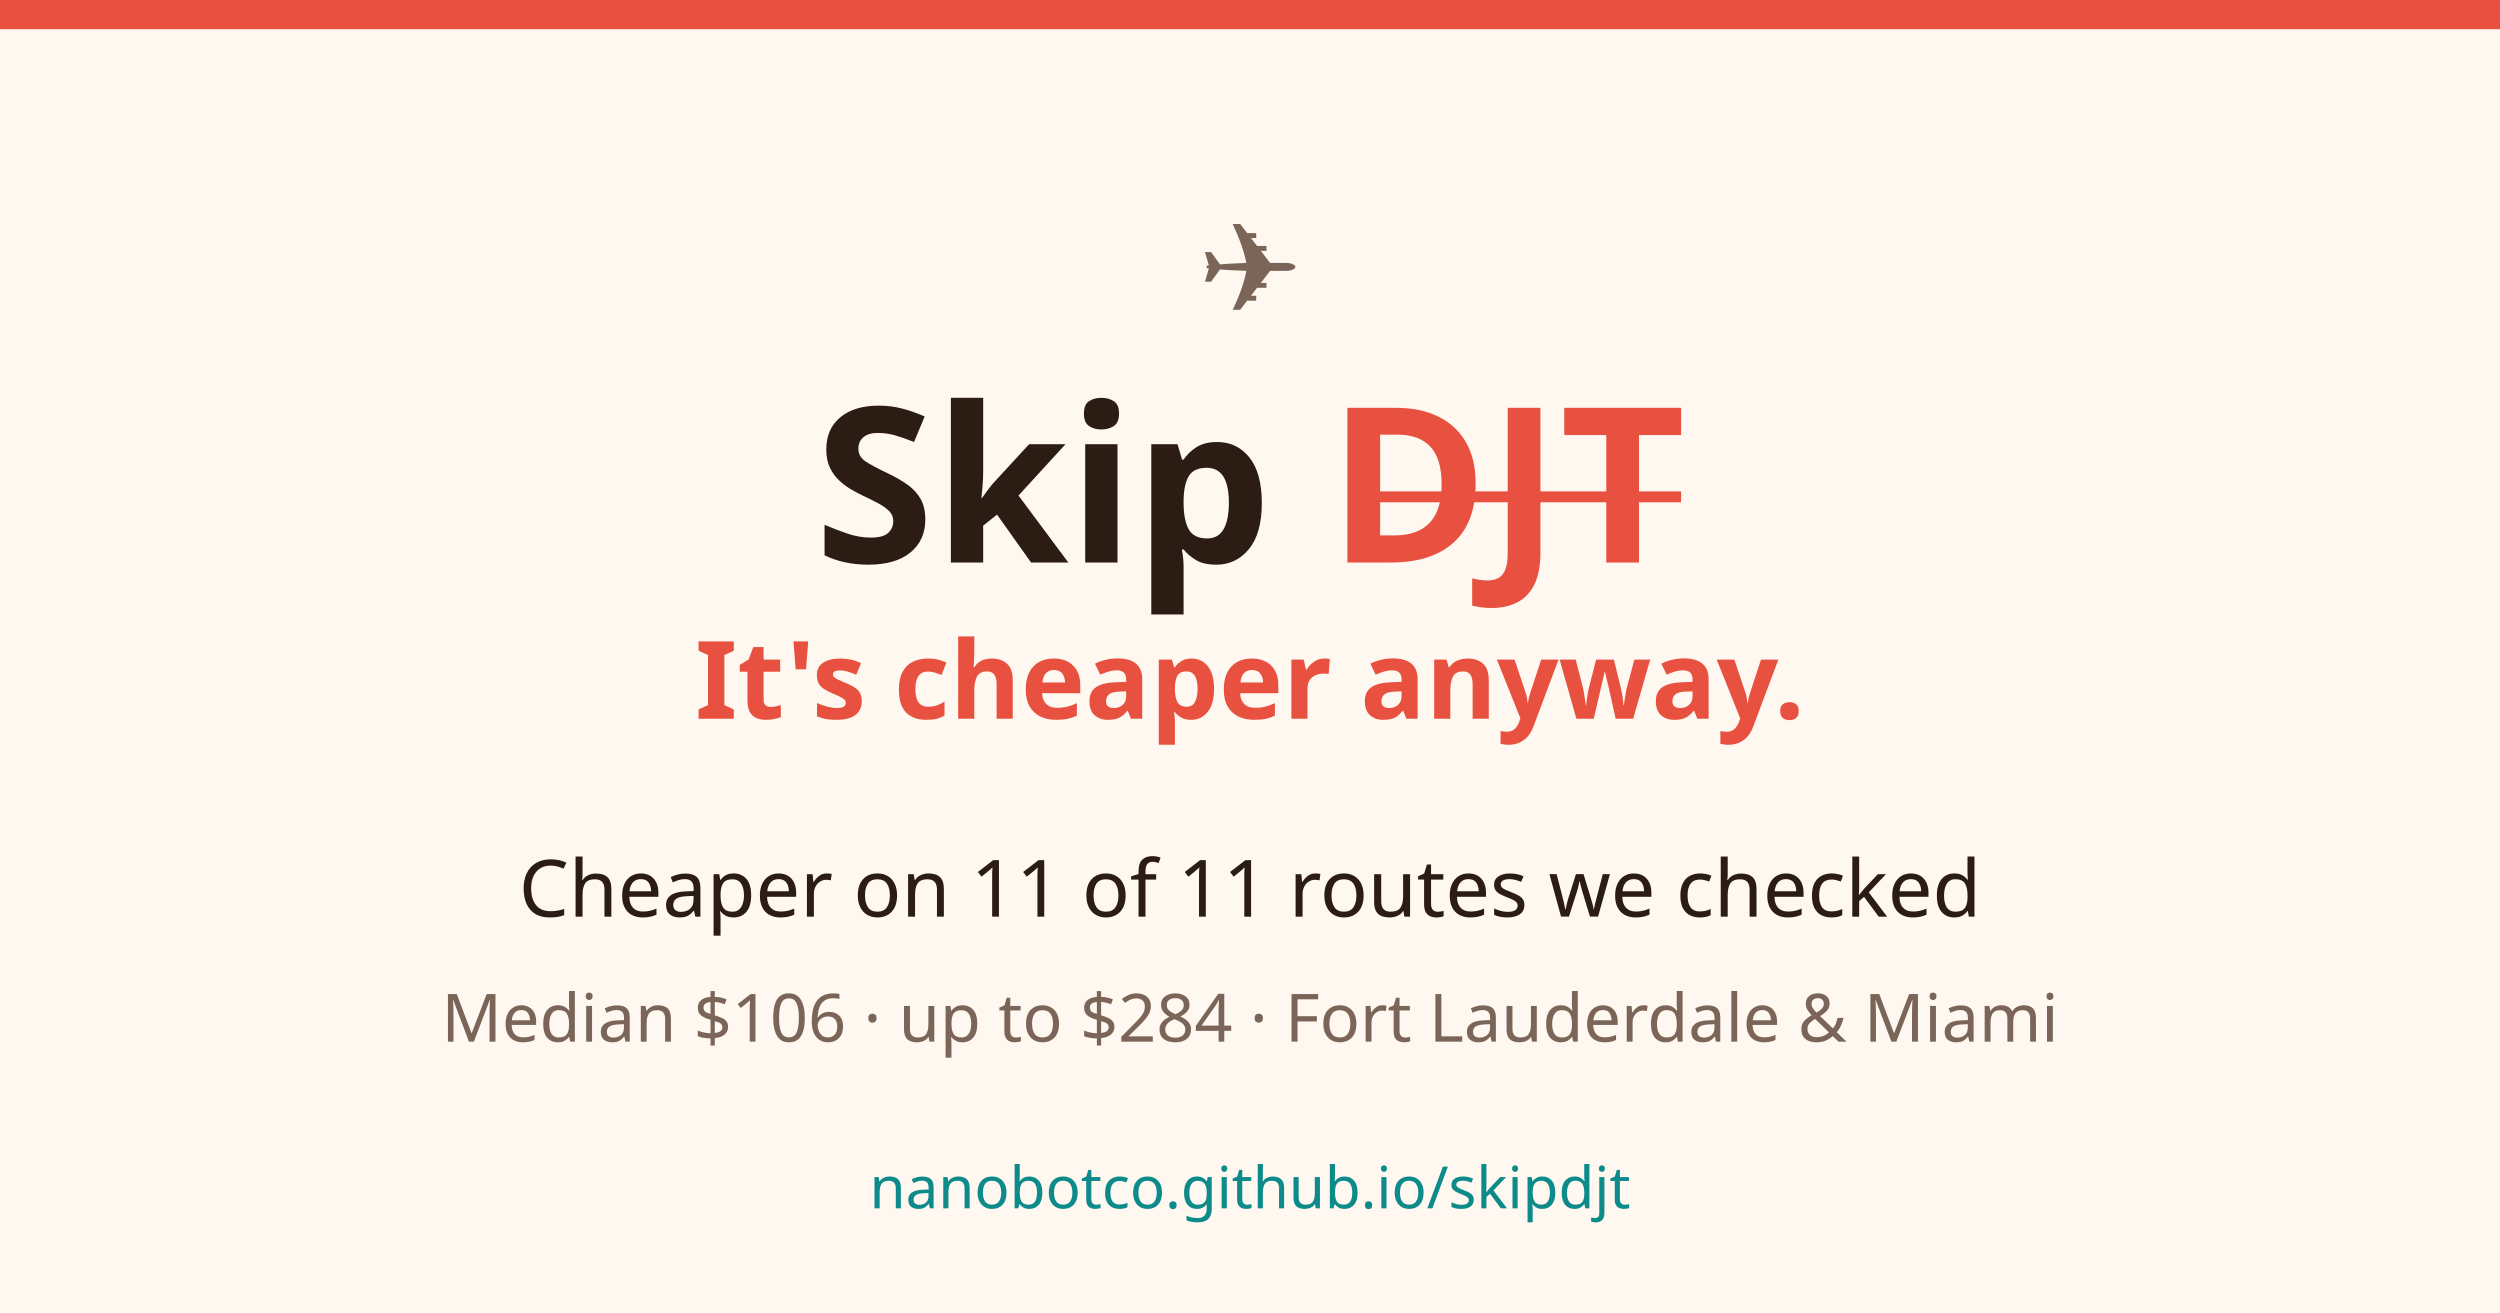
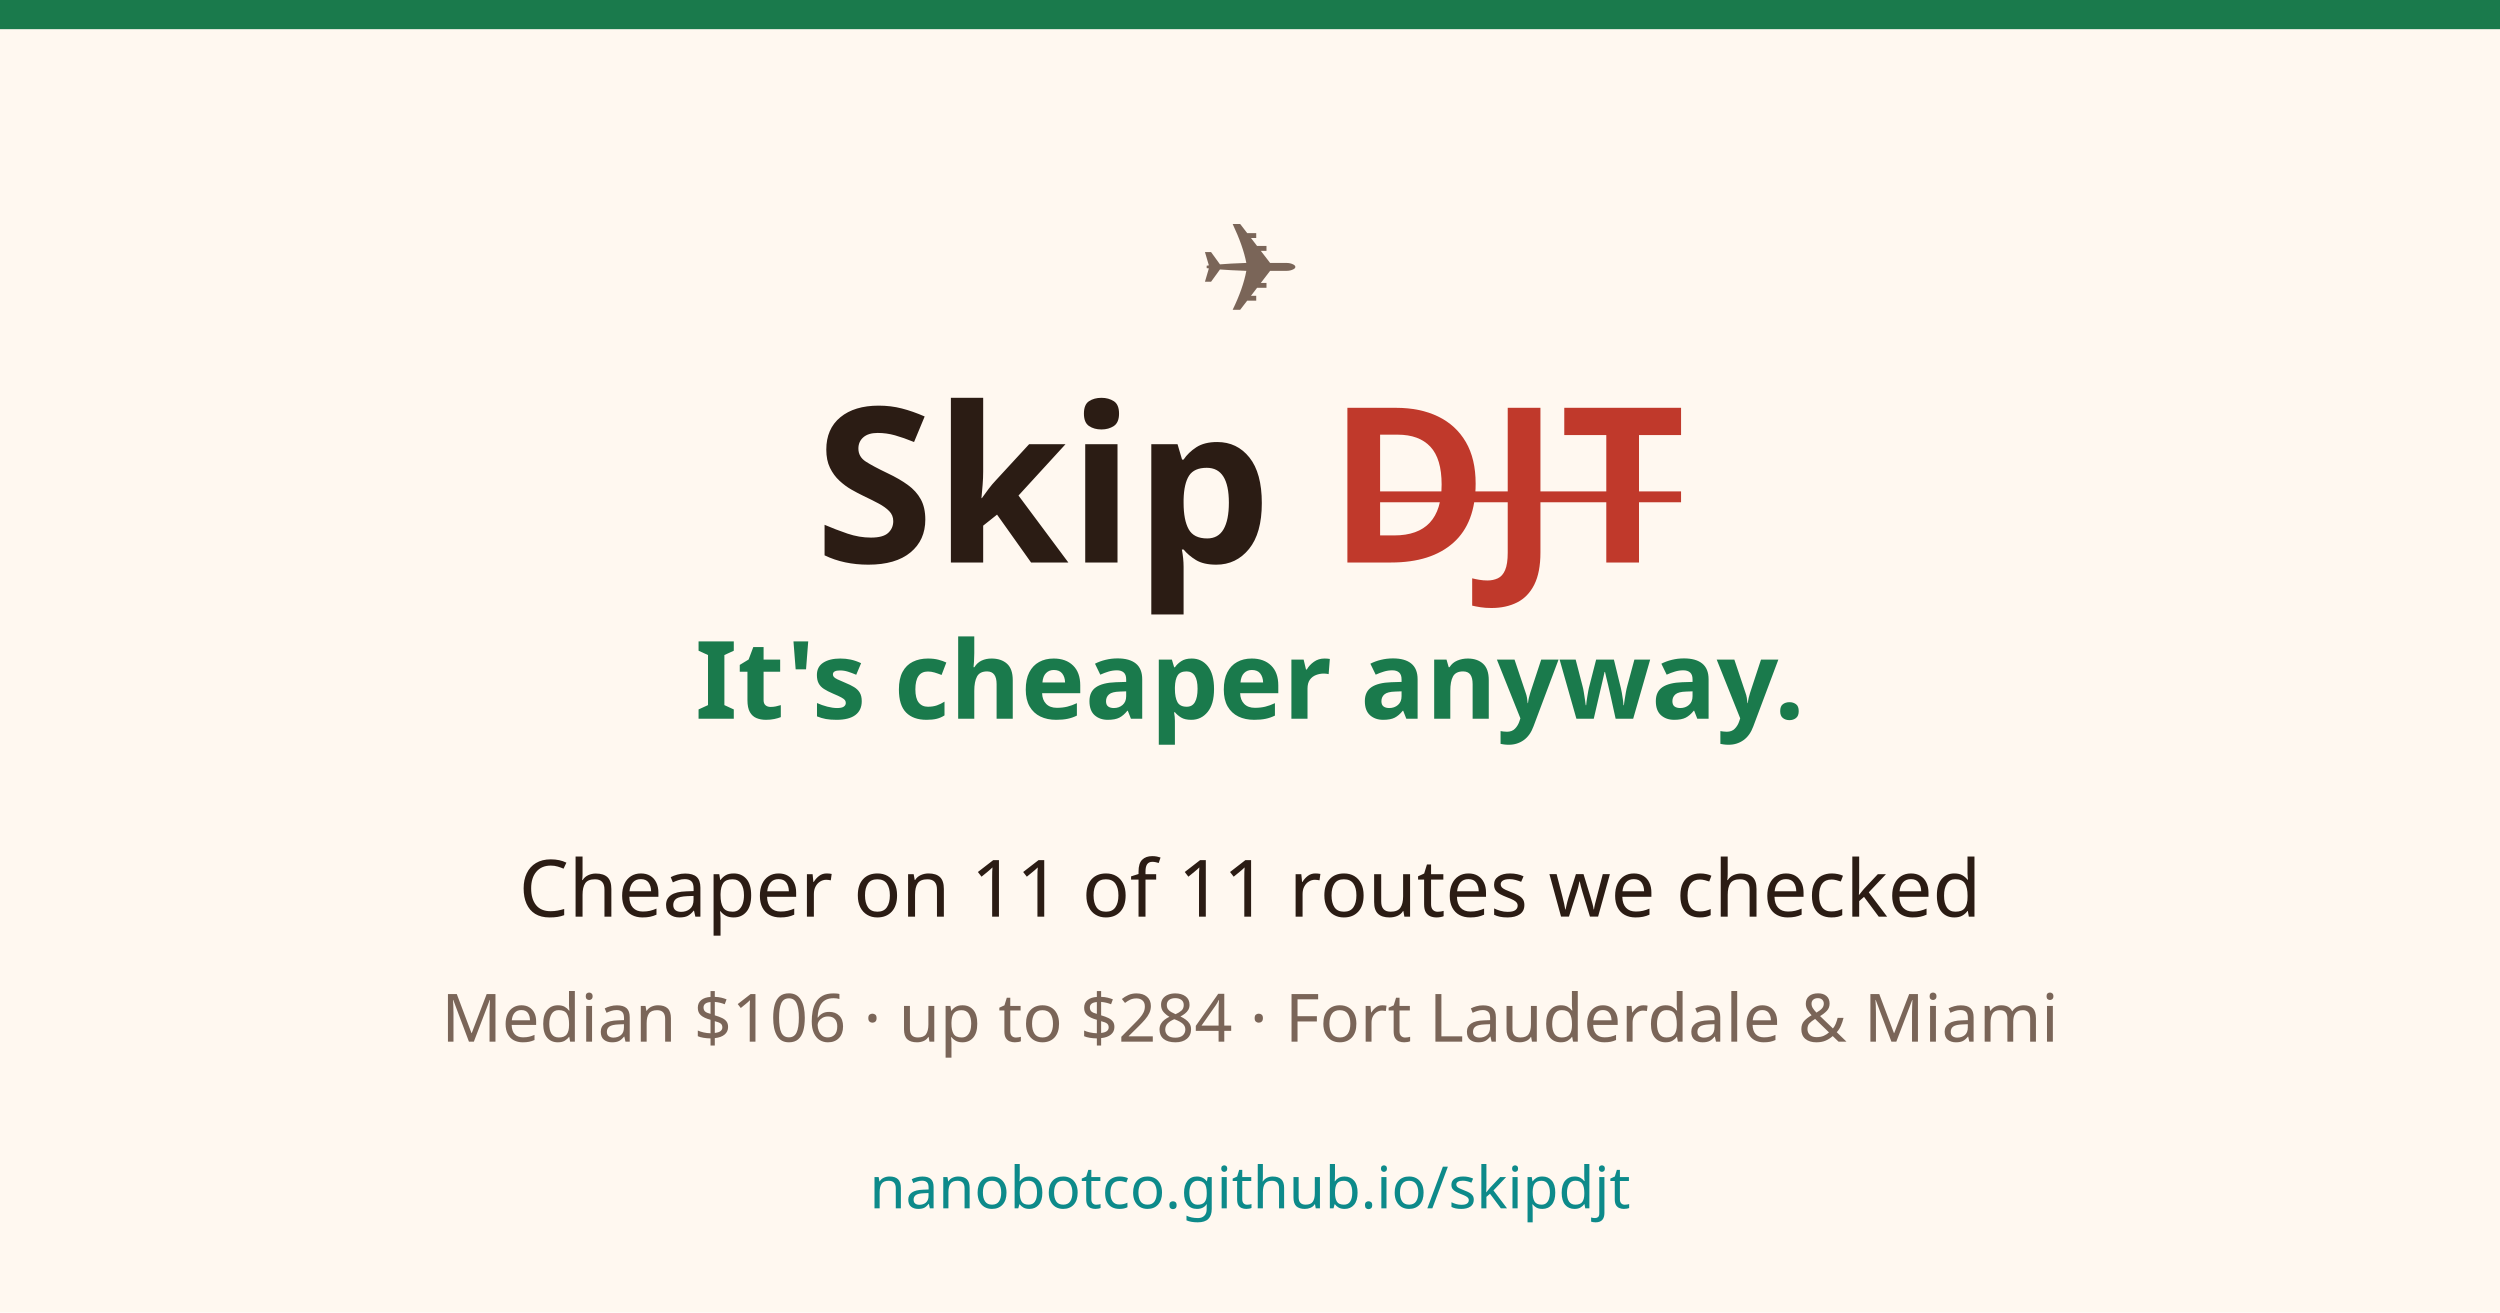
<svg xmlns="http://www.w3.org/2000/svg" width="1200" height="630" viewBox="0 0 1200 630">
  <rect width="1200" height="630" fill="#fff8f0" />
-   <rect x="0" y="0" width="1200" height="14" fill="#e8503f" />
+   <rect x="0" y="0" width="1200" height="14" fill="#1a7a4c" />
  <text x="600" y="150" font-family="system-ui,sans-serif" font-size="60" text-anchor="middle" fill="#7a6558">✈️</text>
-   <text x="600" y="270" font-family="system-ui,sans-serif" font-size="104" font-weight="800" text-anchor="middle" fill="#2b1c14">Skip <tspan fill="#e8503f" text-decoration="line-through">DJT</tspan>
+   <text x="600" y="270" font-family="system-ui,sans-serif" font-size="104" font-weight="800" text-anchor="middle" fill="#2b1c14">Skip <tspan fill="#c0392b" text-decoration="line-through">DJT</tspan>
  </text>
-   <text x="600" y="345" font-family="system-ui,sans-serif" font-size="52" font-weight="700" text-anchor="middle" fill="#e8503f">It's cheaper anyway.</text>
+   <text x="600" y="345" font-family="system-ui,sans-serif" font-size="52" font-weight="700" text-anchor="middle" fill="#1a7a4c">It's cheaper anyway.</text>
  <text x="600" y="440" font-family="system-ui,sans-serif" font-size="38" text-anchor="middle" fill="#2b1c14">Cheaper on 11 of 11 routes we checked</text>
  <text x="600" y="500" font-family="system-ui,sans-serif" font-size="32" text-anchor="middle" fill="#7a6558">Median $106 · up to $284 · Fort Lauderdale &amp; Miami</text>
  <text x="600" y="580" font-family="system-ui,sans-serif" font-size="28" text-anchor="middle" fill="#0d8a8a">nanobotco.github.io/skipdjt</text>
</svg>
